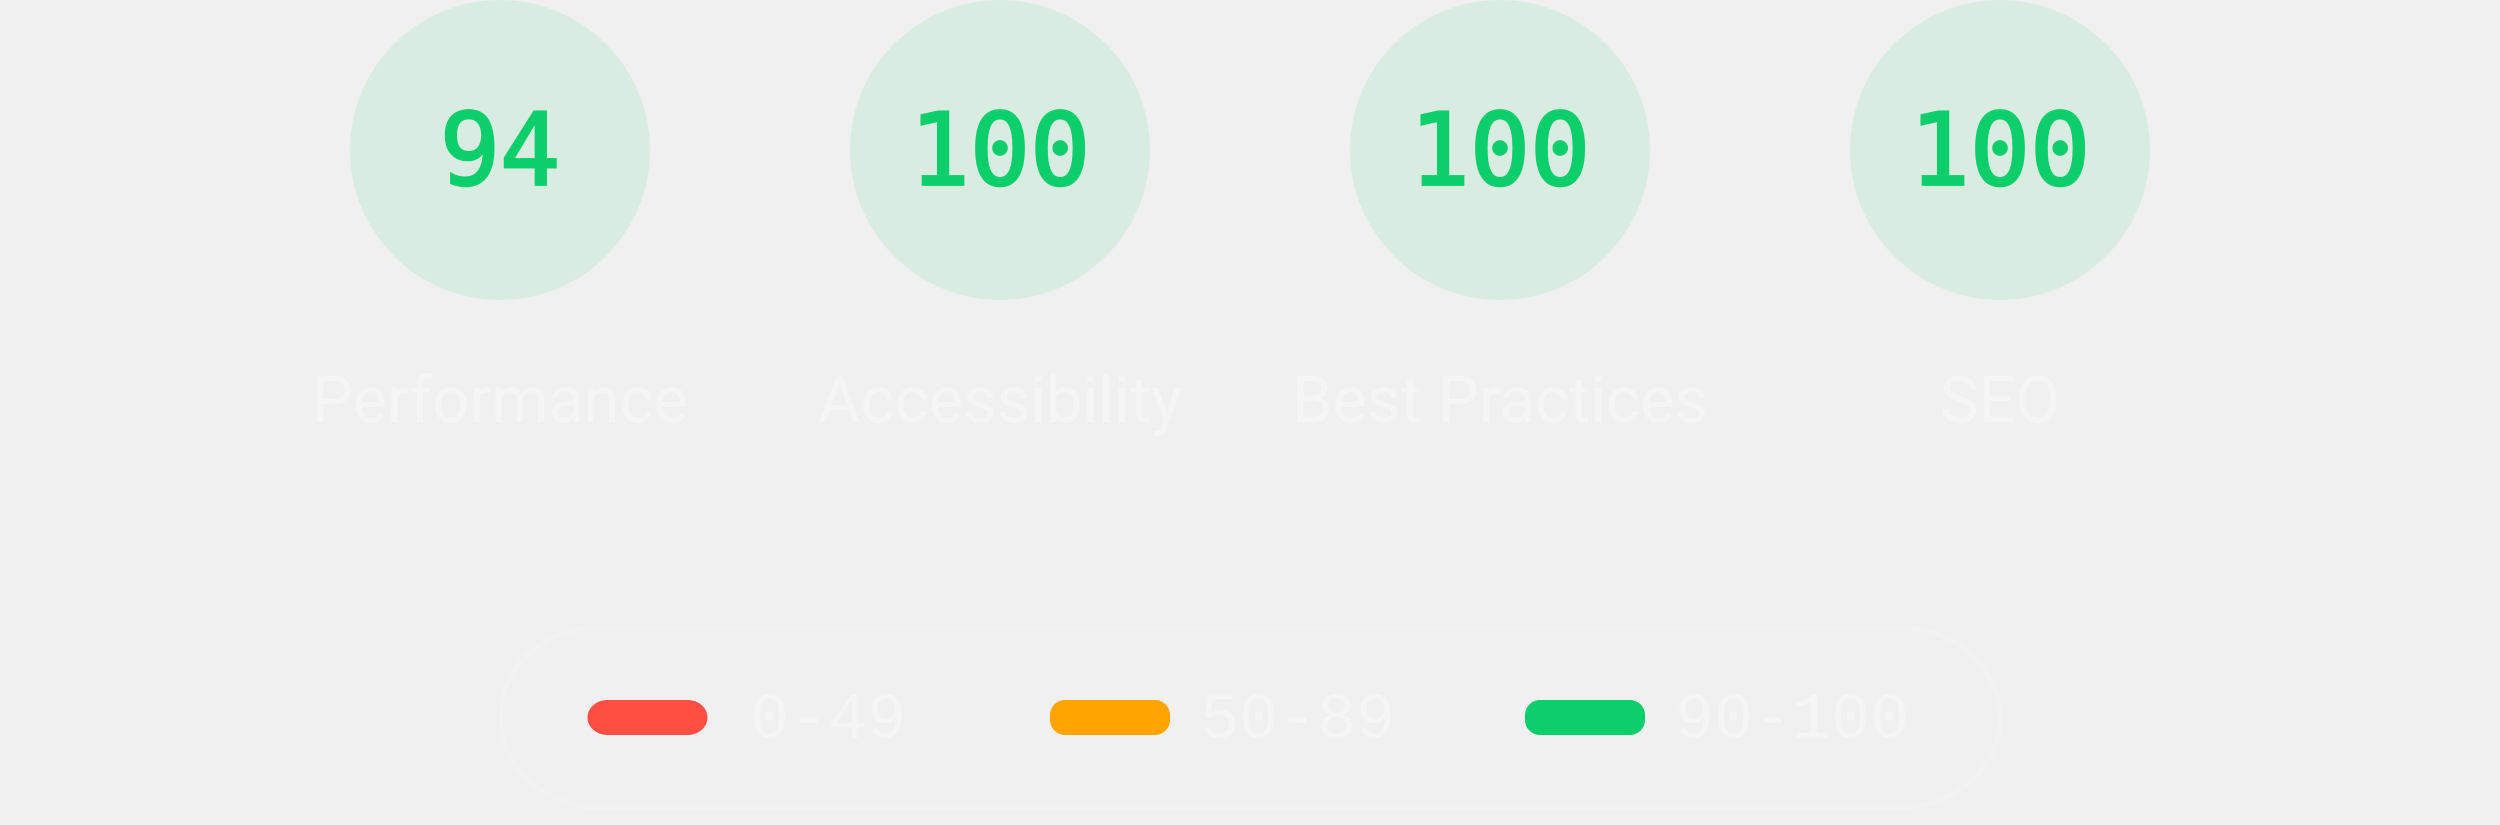
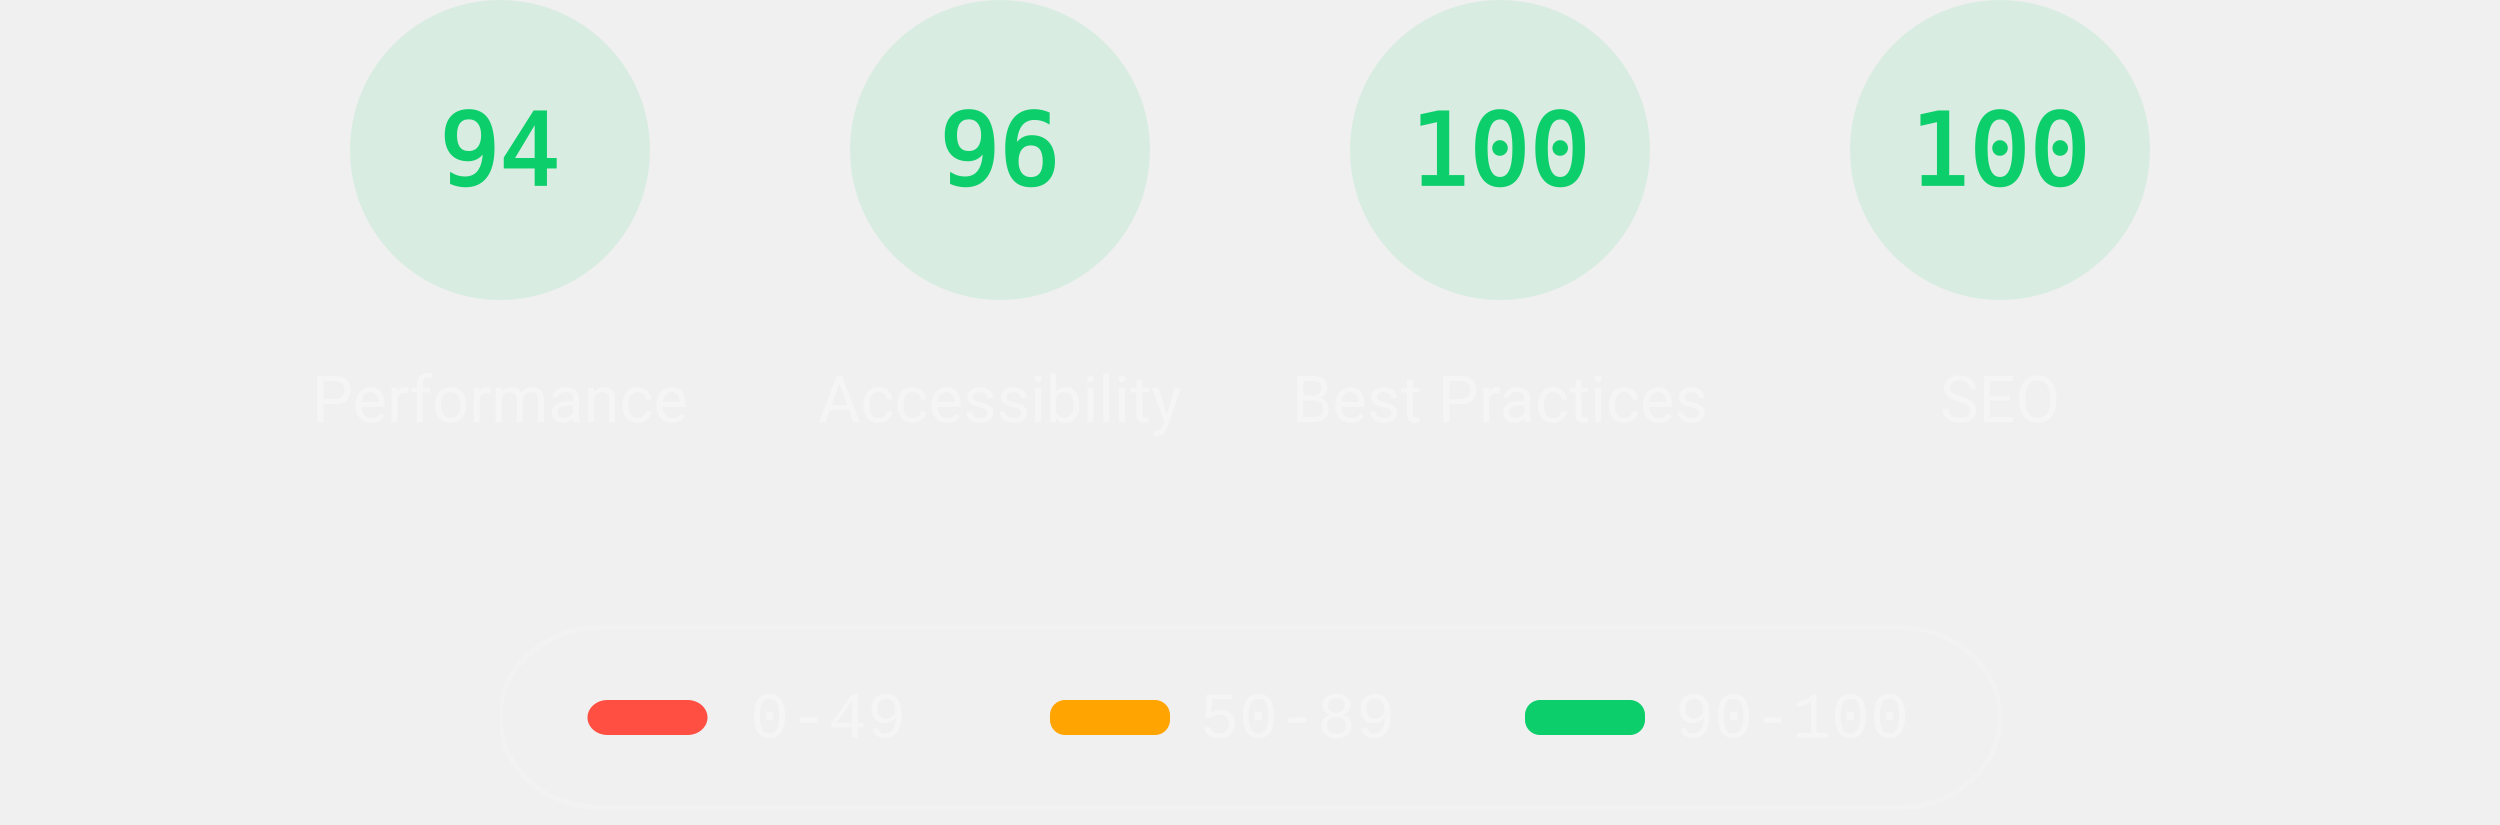
<svg xmlns="http://www.w3.org/2000/svg" class="theme--dark" fill="none" width="1000" height="330">
  <style>
			.gauge-base {
				opacity: 0.1
			}

			.gauge-arc {
				fill: none;
				animation-delay: 250ms;
				stroke-linecap: round;
				transform: rotate(-90deg);
				transform-origin: 100px 60px;
				animation: load-gauge 1s ease forwards
			}

			.guage-text {
				font-size: 40px;
				font-family: monospace;
				text-align: center
			}

			.guage-red {
				color: #ff4e42;
				fill: #ff4e42;
				stroke: #ff4e42
			}
			.guage-orange {
				color: #ffa400;
				fill: #ffa400;
				stroke: #ffa400
			}
			.guage-green {
				color: #0cce6b;
				fill: #0cce6b;
				stroke: #0cce6b
			}
			.theme--agnostic .guage-undefined {
				color: #5c5c5c;
				fill: #5c5c5c;
				stroke: #5c5c5c
			}
			.theme--light .guage-undefined {
				color: #1e1e1e;
				fill: #1e1e1e;
				stroke: #1e1e1e
			}
			.theme--dark .guage-undefined {
				color: #f5f5f5;
				fill: #f5f5f5;
				stroke: #f5f5f5
			}

			.guage-title {
				stroke: none;
				font-size: 26px;
				line-height: 26px;
				font-family: Roboto, Halvetica, Arial, sans-serif
			}
			.metric.guage-title {
				font-family: 'Courier New', Courier, monospace
			}
			.theme--agnostic .guage-title {
				color: #737373;
				fill: #737373
			}
			.theme--light .guage-title {
				color: #212121;
				fill: #212121
			}
			.theme--dark .guage-title {
				color: #f5f5f5;
				fill: #f5f5f5
			}

			@keyframes load-gauge {
				from {
					stroke-dasharray: 0 352.858
				}
			}
			.lh-gauge--pwa__disc {
				fill: #e0e0e0
			}
			.lh-gauge--pwa__logo {
				position: relative;
				fill: #b0b0b0
			}
			.lh-gauge--pwa__invisible {
				display: none
			}
			.lh-gauge--pwa__visible {
				display: inline
			}
			.guage-invisible {
				display: none
			}
			.lh-gauge--pwa__logo--primary-color {
				fill: #304ffe
			}
			.theme--agnostic .lh-gauge--pwa__logo--secondary-color {
				fill: #787878
			}
			.theme--light .lh-gauge--pwa__logo--secondary-color {
				fill: #3d3d3d
			}
			.theme--dark .lh-gauge--pwa__logo--secondary-color {
				fill: #d8b6b6
			}
			.theme--light #svg_2 {
				stroke: #00000022
			}
			.theme--agnostic #svg_2 {
				stroke: #616161
			}
			.theme--light #svg_2 {
				stroke: #00000022
			}
			.theme--dark #svg_2 {
				stroke: #f5f5f566
			}
		</style>
  <svg class="guage-div guage-perf guage-green" viewBox="0 0 200 200" width="200" height="200" x="100" y="0">
    <circle class="gauge-base" r="56" cx="100" cy="60" stroke-width="8" />
    <circle class="gauge-arc guage-arc-1" r="56" cx="100" cy="60" stroke-width="8" style="stroke-dasharray: 330.747, 351.858;" />
    <text class="guage-text" x="100px" y="60px" alignment-baseline="central" dominant-baseline="central" text-anchor="middle">94</text>
    <text class="guage-title" x="100px" y="160px" alignment-baseline="central" dominant-baseline="central" text-anchor="middle">Performance</text>
  </svg>
  <svg class="guage-div guage-acc guage-green" viewBox="0 0 200 200" width="200" height="200" x="300" y="0">
    <circle class="gauge-base" r="56" cx="100" cy="60" stroke-width="8" />
-     <circle class="gauge-arc guage-arc-2" r="56" cx="100" cy="60" stroke-width="8" style="stroke-dasharray: 351.858, 351.858;" />
-     <text class="guage-text" x="100px" y="60px" alignment-baseline="central" dominant-baseline="central" text-anchor="middle">100</text>
+     <circle class="gauge-arc guage-arc-2" r="56" cx="100" cy="60" stroke-width="8" style="stroke-dasharray: 337.784, 351.858;" />
+     <text class="guage-text" x="100px" y="60px" alignment-baseline="central" dominant-baseline="central" text-anchor="middle">96</text>
    <text class="guage-title" x="100px" y="160px" alignment-baseline="central" dominant-baseline="central" text-anchor="middle">Accessibility</text>
  </svg>
  <svg class="guage-div guage-best guage-green" viewBox="0 0 200 200" width="200" height="200" x="500" y="0">
    <circle class="gauge-base" r="56" cx="100" cy="60" stroke-width="8" />
    <circle class="gauge-arc guage-arc-3" r="56" cx="100" cy="60" stroke-width="8" style="stroke-dasharray: 351.858, 351.858;" />
    <text class="guage-text" x="100px" y="60px" alignment-baseline="central" dominant-baseline="central" text-anchor="middle">100</text>
    <text class="guage-title" x="100px" y="160px" alignment-baseline="central" dominant-baseline="central" text-anchor="middle">Best Practices</text>
  </svg>
  <svg class="guage-div guage-seo guage-green" viewBox="0 0 200 200" width="200" height="200" x="700" y="0">
    <circle class="gauge-base" r="56" cx="100" cy="60" stroke-width="8" />
    <circle class="gauge-arc guage-arc-4" r="56" cx="100" cy="60" stroke-width="8" style="stroke-dasharray: 351.858, 351.858;" />
    <text class="guage-text" x="100px" y="60px" alignment-baseline="central" dominant-baseline="central" text-anchor="middle">100</text>
    <text class="guage-title" x="100px" y="160px" alignment-baseline="central" dominant-baseline="central" text-anchor="middle">SEO</text>
  </svg>
  <svg class="guage-div guage-pwa guage-invisible" viewBox="0 0 200 200" width="200" height="200" x="900" y="0">
    <svg viewBox="0 0 60 60" width="112" height="112" x="44" y="4">
      <defs>
        <linearGradient id="lh-gauge--pwa__check-circle__gradient-0" x1="50%" y1="0%" x2="50%" y2="100%">
          <stop stop-color="#00C852" offset="0%" />
          <stop stop-color="#009688" offset="100%" />
        </linearGradient>
        <linearGradient id="lh-gauge--pwa__installable__shadow-gradient-0" x1="76.056%" x2="24.111%" y1="82.995%" y2="24.735%">
          <stop stop-color="#A5D6A7" offset="0%" />
          <stop stop-color="#80CBC4" offset="100%" />
        </linearGradient>
        <linearGradient id="lh-gauge--pwa__fast-reliable__shadow-gradient-0" x1="76.056%" y1="82.995%" x2="25.678%" y2="26.493%">
          <stop stop-color="#64B5F6" offset="0%" />
          <stop stop-color="#2979FF" offset="100%" />
        </linearGradient>
        <g id="lh-gauge--pwa__fast-reliable-badge-0">
          <circle fill="#FFFFFF" cx="10" cy="10" r="10" />
          <path fill="#304FFE" d="M10 3.58l5.25 2.34v3.5c0 3.23-2.24 6.26-5.25 7-3.01-.74-5.25-3.77-5.25-7v-3.5L10 3.58zm-.47 10.74l2.76-4.83.03-.07c.04-.08 0-.24-.22-.24h-1.64l.47-3.26h-.47l-2.7 4.77c-.02.01.05-.1-.04.05-.09.16-.1.31.18.31h1.63l-.47 3.27h.47z" />
        </g>
        <g id="lh-gauge--pwa__installable-badge-0">
          <circle fill="#FFFFFF" cx="10" cy="10" r="10" />
          <path fill="#009688" d="M10 4.167A5.835 5.835 0 0 0 4.167 10 5.835 5.835 0 0 0 10 15.833 5.835 5.835 0 0 0 15.833 10 5.835 5.835 0 0 0 10 4.167zm2.917 6.416h-2.334v2.334H9.417v-2.334H7.083V9.417h2.334V7.083h1.166v2.334h2.334v1.166z" />
        </g>
      </defs>
      <g stroke="none" fill-rule="nonzero">
        <circle class="lh-gauge--pwa__disc" cx="30" cy="30" r="30" />
        <g class="lh-gauge--pwa__logo">
          <path d="M35.66 19.39l.7-1.75h2L37.4 15 38.6 12l3.4 9h-2.51l-.58-1.61z" />
          <path d="M33.52 21l3.65-9h-2.42l-2.5 5.82L30.5 12h-1.86l-1.9 5.82-1.35-2.65-1.21 3.72L25.4 21h2.38l1.72-5.2 1.64 5.2z" />
          <path fill-rule="nonzero" d="M20.3 17.91h1.48c.45 0 .85-.05 1.2-.15l.39-1.18 1.07-3.3a2.64 2.64 0 0 0-.28-.37c-.55-.6-1.36-.91-2.42-.91H18v9h2.3V17.9zm1.96-3.84c.22.22.33.5.33.87 0 .36-.1.65-.29.87-.2.23-.59.35-1.15.35h-.86v-2.41h.87c.52 0 .89.1 1.1.32z" />
        </g>
        <rect class="lh-gauge--pwa__component lh-gauge--pwa__na-line lh-gauge--pwa__invisible" fill="#FFFFFF" x="20" y="32" width="20" height="4" rx="2" />
        <g class="lh-gauge--pwa__component lh-gauge--pwa__fast-reliable-badge lh-gauge--pwa__invisible" transform="translate(20, 29)">
          <path fill="url(#lh-gauge--pwa__fast-reliable__shadow-gradient-0)" d="M33.63 19.49A30 30 0 0 1 16.2 30.36L3 17.14 17.14 3l16.49 16.49z" />
          <use href="#lh-gauge--pwa__fast-reliable-badge-0" />
        </g>
        <g class="lh-gauge--pwa__component lh-gauge--pwa__installable-badge lh-gauge--pwa__invisible" transform="translate(20, 29)">
          <path fill="url(#lh-gauge--pwa__installable__shadow-gradient-0)" d="M33.629 19.487c-4.272 5.453-10.391 9.39-17.415 10.869L3 17.142 17.142 3 33.63 19.487z" />
          <use href="#lh-gauge--pwa__installable-badge-0" />
        </g>
        <g class="lh-gauge--pwa__component lh-gauge--pwa__fast-reliable-installable-badges lh-gauge--pwa__invisible">
          <g transform="translate(8, 29)">
            <path fill="url(#lh-gauge--pwa__fast-reliable__shadow-gradient-0)" d="M16.321 30.463L3 17.143 17.142 3l22.365 22.365A29.864 29.864 0 0 1 22 31c-1.942 0-3.84-.184-5.679-.537z" />
            <use href="#lh-gauge--pwa__fast-reliable-badge-0" />
          </g>
          <g transform="translate(32, 29)">
            <path fill="url(#lh-gauge--pwa__installable__shadow-gradient-0)" d="M25.982 11.84a30.107 30.107 0 0 1-13.08 15.203L3 17.143 17.142 3l8.84 8.84z" />
            <use href="#lh-gauge--pwa__installable-badge-0" />
          </g>
        </g>
        <g class="lh-gauge--pwa__component lh-gauge--pwa__check-circle lh-gauge--pwa__invisible" transform="translate(18, 28)">
          <circle fill="#FFFFFF" cx="12" cy="12" r="12" />
          <path fill="url(#lh-gauge--pwa__check-circle__gradient-0)" d="M12 2a10 10 0 1 0 0 20 10 10 0 0 0 0-20zm-2 15l-5-5 1.41-1.41L10 14.17l7.59-7.59L19 8l-9 9z" />
        </g>
      </g>
    </svg>
    <text class="guage-title" y="160px" alignment-baseline="central" dominant-baseline="central" text-anchor="middle">
      <tspan x="100px" dy="-6px">Progressive</tspan>
      <tspan x="100px" dy="30px">Web App</tspan>
    </text>
  </svg>
  <svg width="604" height="76" x="200" y="250">
    <g>
      <rect fill="none" id="canvas_background" height="80" width="604" y="-1" x="-1" />
      <g display="none" overflow="visible" y="0" x="0" height="100%" width="100%" id="canvasGrid">
        <rect fill="url(#gridpattern)" stroke-width="0" y="0" x="0" height="100%" width="100%" />
      </g>
    </g>
    <g>
      <rect fill-opacity="0" stroke-width="2" rx="40" id="svg_2" height="72" width="600" y="1" x="0" fill="#000000" />
      <rect stroke="#000" rx="8" id="svg_3" height="14" width="48" y="30" x="35" stroke-opacity="null" stroke-width="0" fill="#ff4e42" />
      <rect stroke="#000" rx="6" id="svg_4" height="14" width="48" y="30" x="220" stroke-opacity="null" stroke-width="0" fill="#ffa400" />
      <rect stroke="#000" rx="6" id="svg_5" height="14" width="48" y="30" x="410" stroke-opacity="null" stroke-width="0" fill="#0cce6b" />
      <text class="metric guage-title" xml:space="preserve" text-anchor="start" font-size="26" id="svg_6" y="45" x="100" stroke-opacity="null" stroke-width="0" stroke="#000">0-49</text>
      <text class="metric guage-title" xml:space="preserve" text-anchor="start" font-size="26" id="svg_7" y="45" x="280" stroke-opacity="null" stroke-width="0" stroke="#000">50-89</text>
      <text class="metric guage-title" xml:space="preserve" text-anchor="start" font-size="26" id="svg_8" y="45" x="470" stroke-opacity="null" stroke-width="0" stroke="#000">90-100</text>
    </g>
  </svg>
</svg>
